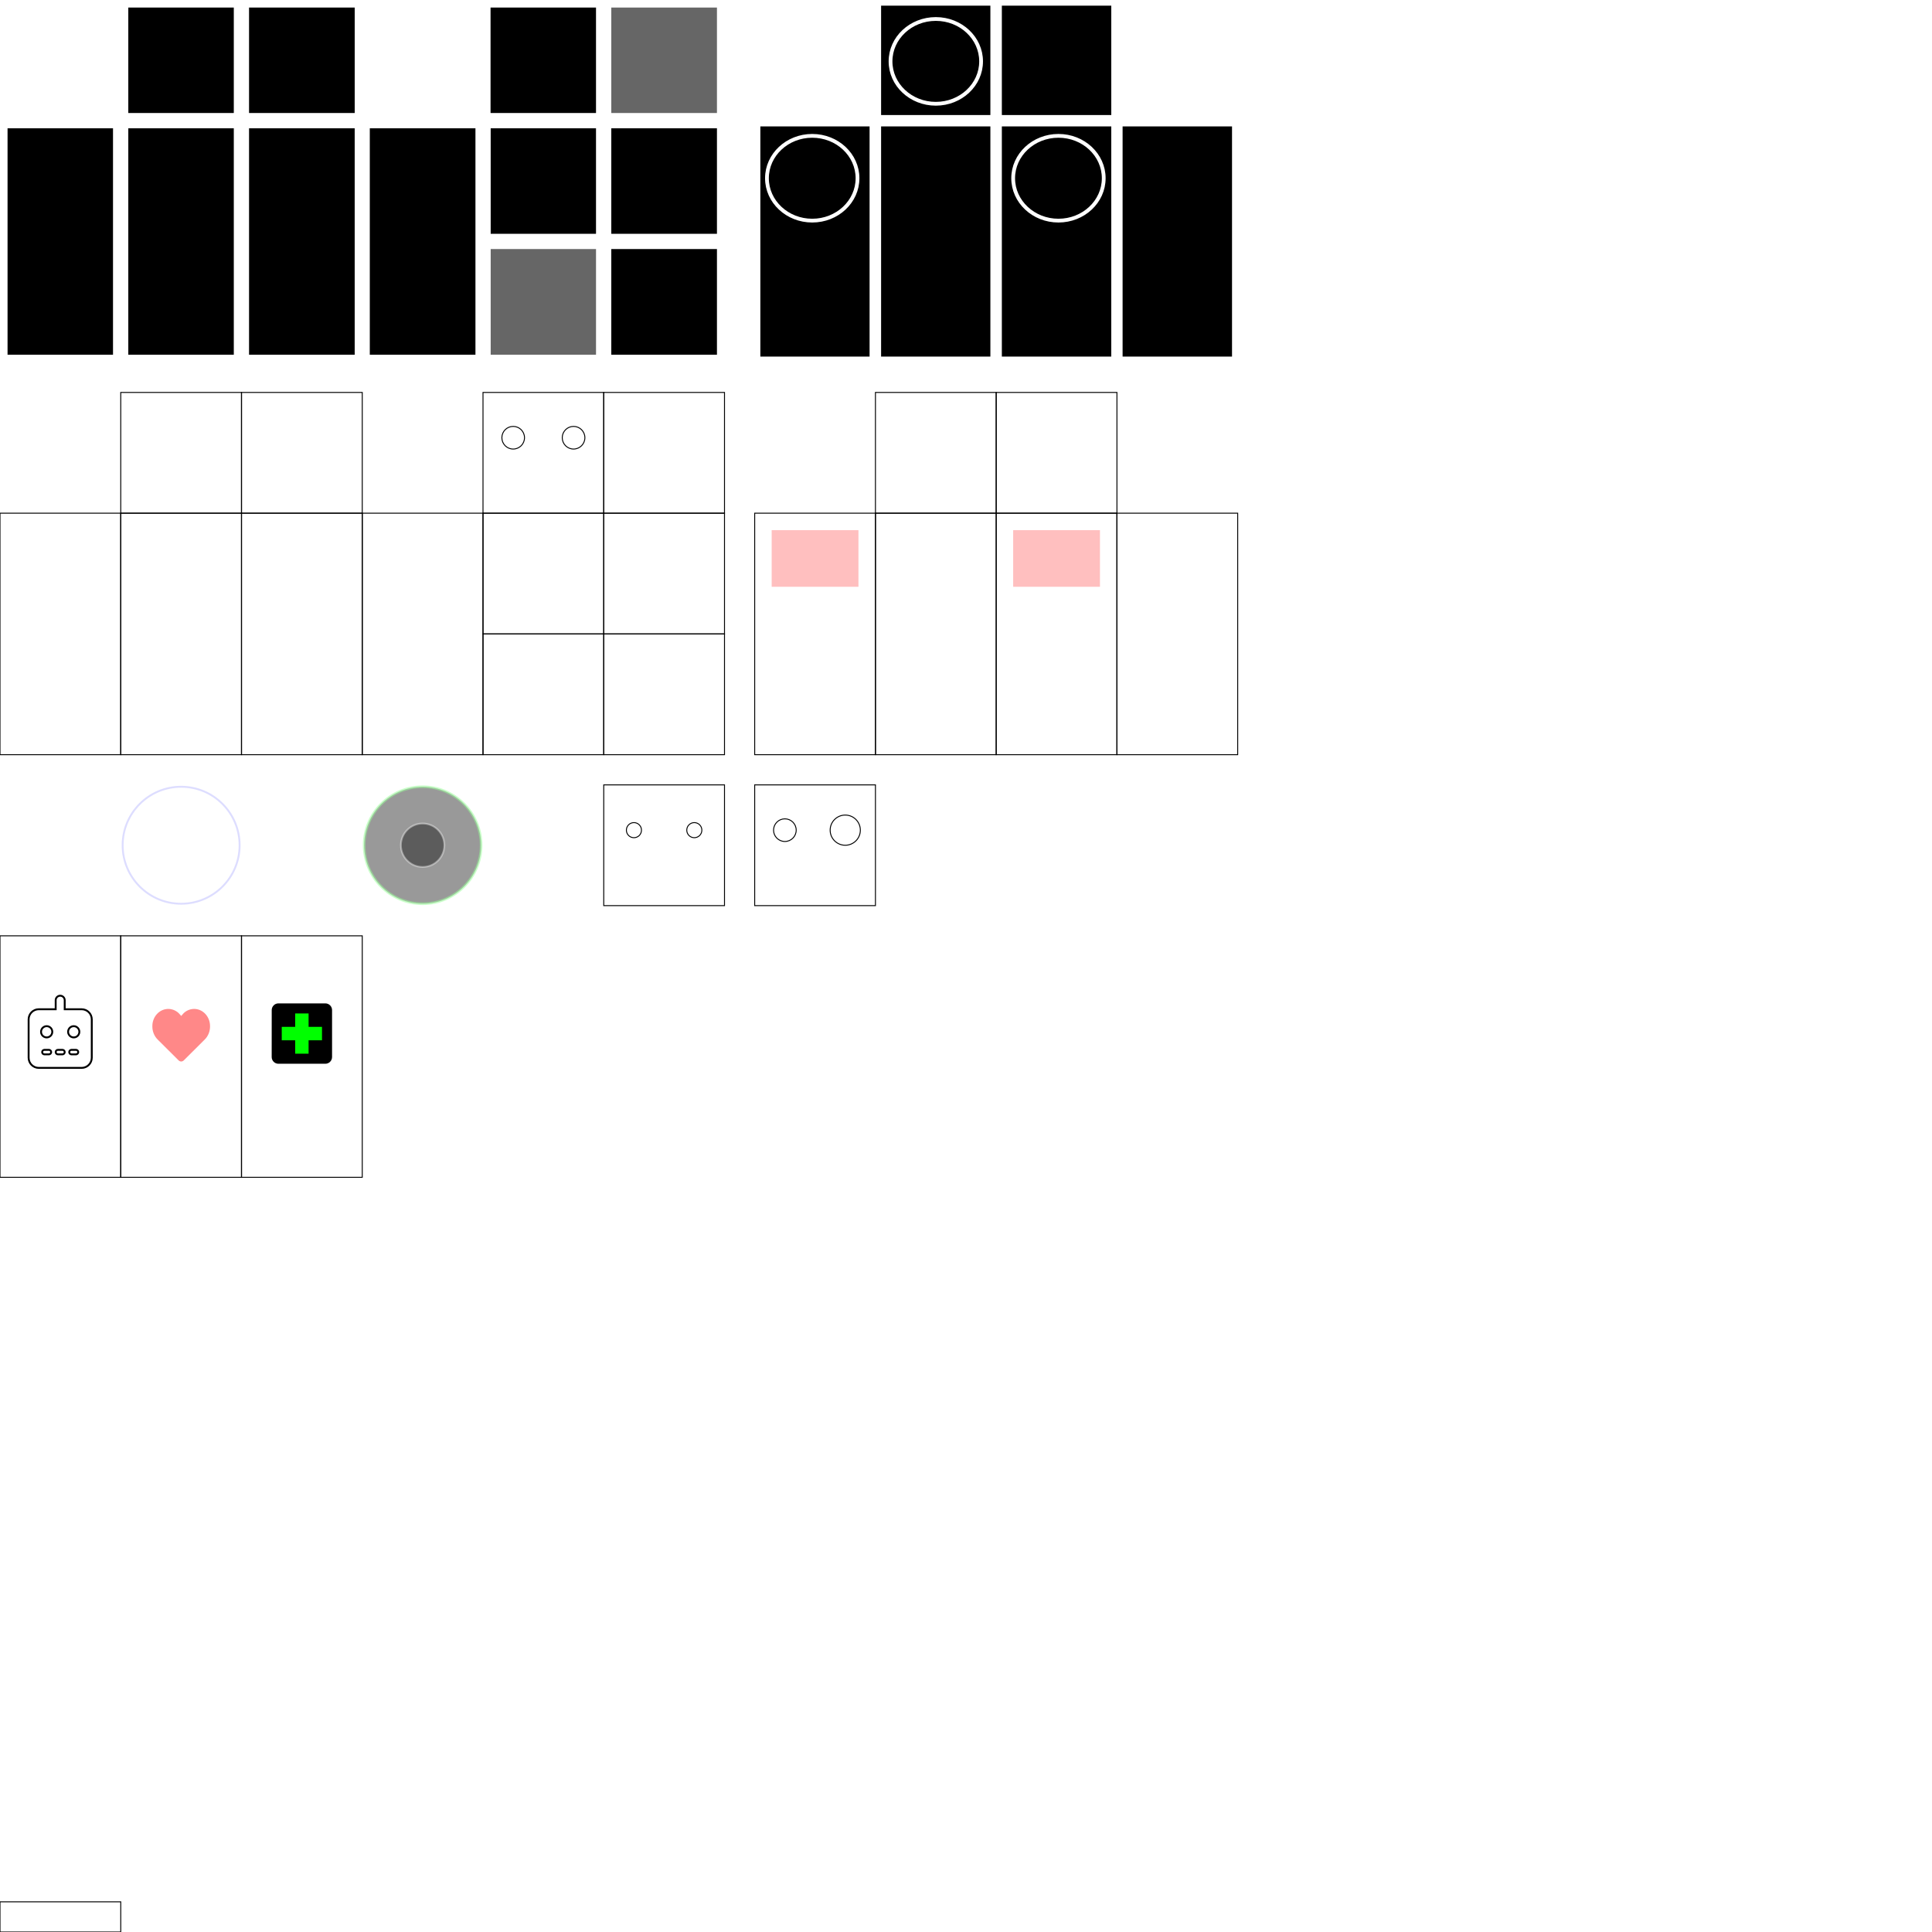
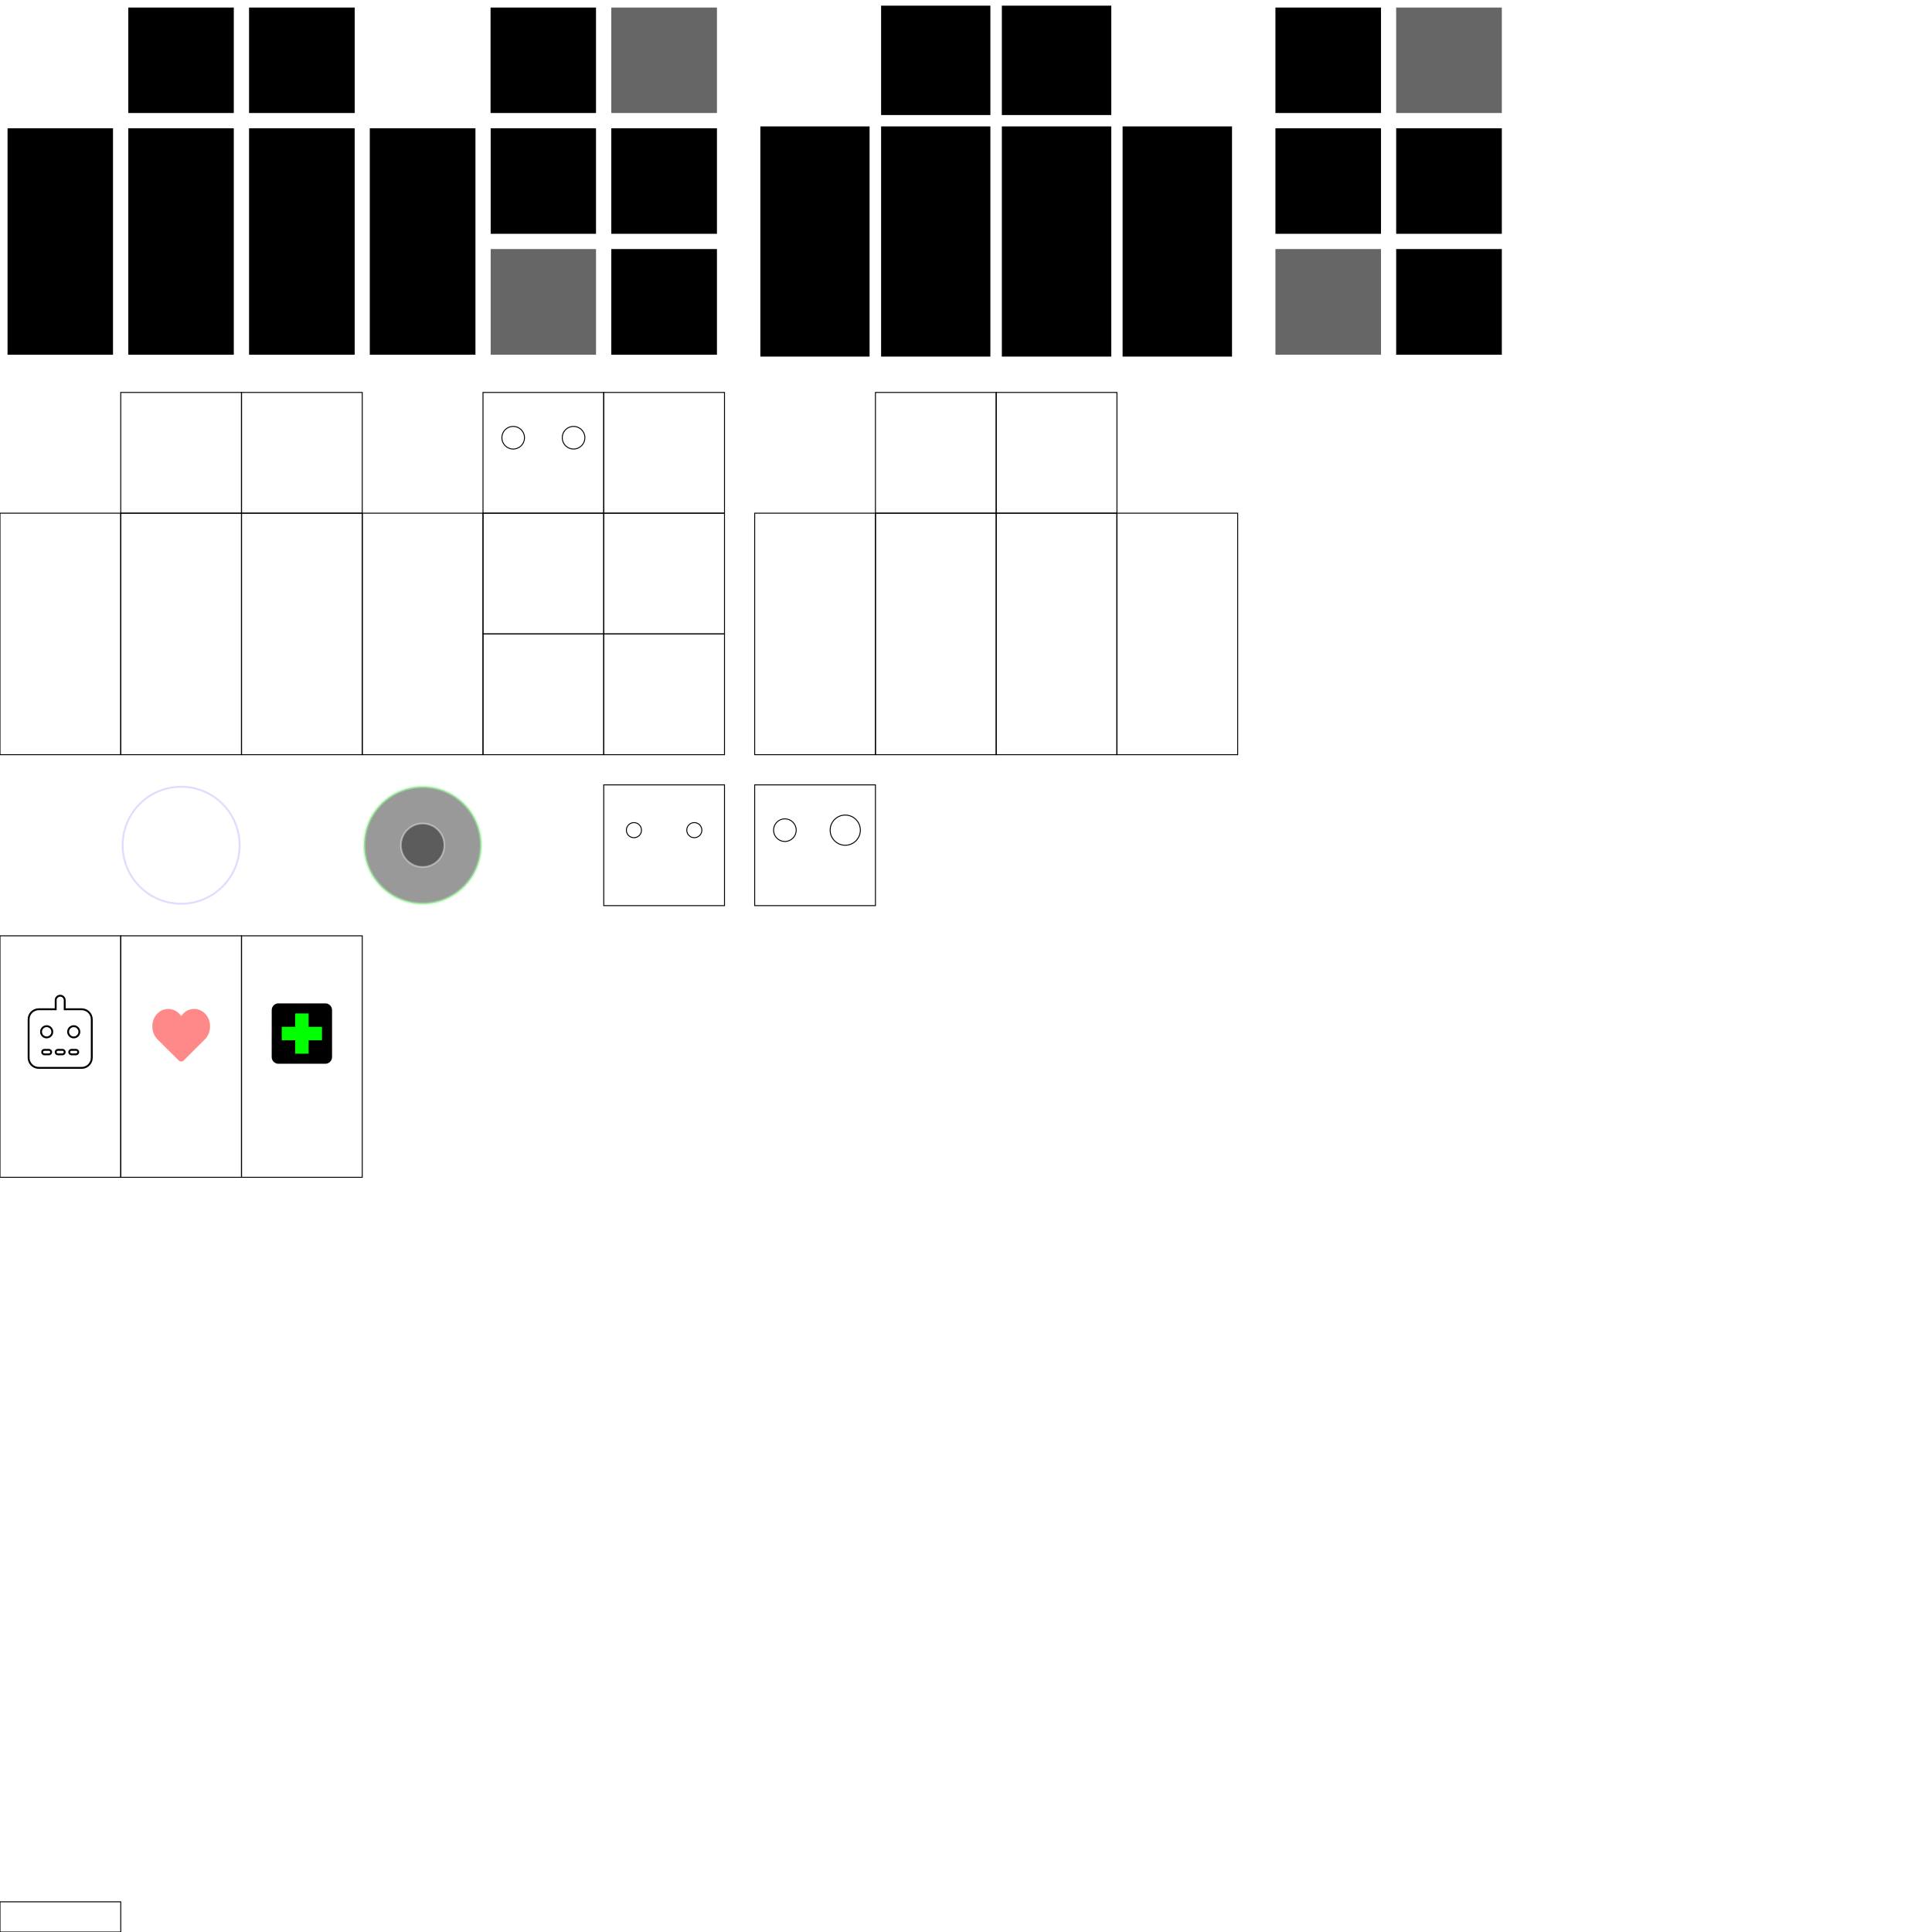
<svg xmlns="http://www.w3.org/2000/svg" xmlns:ns1="https://boxy-svg.com" width="2048" height="2048" viewBox="0 0 2048 2048">
  <defs>
    <ns1:grid x="0" y="0" width="16" height="16" />
  </defs>
  <g style="">
    <g>
      <rect width="128" height="128" style="stroke: rgb(255, 255, 255); stroke-width: 16px;" x="512">
        </rect>
      <rect width="128" height="128" style="stroke: rgb(255, 255, 255); fill: rgb(102, 102, 102); stroke-width: 16px;" x="640">
        </rect>
      <rect width="128" height="128" style="stroke: rgb(255, 255, 255); stroke-width: 16px;" y="128" x="512">
        </rect>
      <rect width="128" height="128" style="stroke: rgb(255, 255, 255); stroke-width: 16px;" x="640" y="128">
        </rect>
      <rect width="128" height="128" style="stroke: rgb(255, 255, 255); fill: rgb(102, 102, 102); stroke-width: 16px;" x="512" y="256">
        </rect>
      <rect width="128" height="128" style="stroke: rgb(255, 255, 255); stroke-width: 16px;" x="640" y="256">
        </rect>
    </g>
    <g>
      <rect width="128" height="128" style="stroke: rgb(255, 255, 255); stroke-width: 16px;" x="128">
        </rect>
      <rect width="128" height="128" style="stroke: rgb(255, 255, 255); stroke-width: 16px;" x="256">
        </rect>
      <rect width="128" height="256" style="stroke: rgb(255, 255, 255); stroke-width: 16px;" y="128">
        </rect>
      <rect width="128" height="256" style="stroke: rgb(255, 255, 255); alignment-baseline: initial; stroke-width: 16px;" y="128" x="128">
        </rect>
      <rect width="128" height="256" style="stroke: rgb(255, 255, 255); stroke-width: 16px;" y="128" x="256">
        </rect>
      <rect width="128" height="256" style="stroke: rgb(255, 255, 255); stroke-width: 16px;" y="128" x="384">
        </rect>
    </g>
    <g>
      <rect width="128" height="128" style="stroke: rgb(0, 0, 0); fill: none;" x="512" y="416">
        </rect>
      <g transform="matrix(1, 0, 0, 1, 350.83, -153.6)">
        <circle style="stroke: rgb(0, 0, 0); fill: rgb(255, 255, 255);" cx="193.17" cy="617.6" r="12">
          </circle>
        <circle style="stroke: rgb(0, 0, 0); fill: rgb(255, 255, 255);" cx="257.17" cy="617.6" r="12">
          </circle>
      </g>
      <rect width="128" height="128" style="fill: none; stroke: rgb(0, 0, 0);" x="640" y="416">
        </rect>
      <rect width="128" height="128" style="fill: none; stroke: rgb(0, 0, 0);" y="544" x="512">
        </rect>
      <rect width="128" height="128" style="fill: none; stroke: rgb(0, 0, 0);" x="640" y="544">
        </rect>
      <rect width="128" height="128" style="fill: none; stroke: rgb(0, 0, 0);" x="512" y="672">
        </rect>
      <rect width="128" height="128" style="fill: none; stroke: rgb(0, 0, 0);" x="640" y="672">
        </rect>
    </g>
    <g>
      <rect width="128" height="128" style="fill: none; stroke: rgb(0, 0, 0);" x="128" y="416">
        </rect>
      <rect width="128" height="128" style="fill: none; stroke: rgb(0, 0, 0);" x="256" y="416">
        </rect>
      <rect width="128" height="256" style="fill: none; stroke: rgb(0, 0, 0);" y="544">
        </rect>
      <rect width="128" height="256" style="fill: none; stroke: rgb(0, 0, 0); transform-origin: 192px 672px;" y="544" x="128">
        </rect>
      <path d="M 192 608 C 195.911 608 199.111 612.32 199.111 617.599 C 199.111 622.88 195.911 627.2 192 627.2 C 188.089 627.2 184.889 622.88 184.889 617.599 C 184.889 612.32 188.089 608 192 608 Z M 224 641.6 L 202.667 641.6 L 202.667 704 L 195.555 704 L 195.555 675.2 L 188.445 675.2 L 188.445 704 L 181.334 704 L 181.334 641.6 L 160 641.6 L 160 632 L 224 632 L 224 641.6 Z" style="fill: rgb(255, 255, 255); stroke-width: 0.388px; transform-origin: 192px 628.419px;">
        </path>
      <rect width="128" height="256" style="fill: none; stroke: rgb(0, 0, 0);" y="544" x="256">
        </rect>
      <rect width="128" height="256" style="fill: none; stroke: rgb(0, 0, 0);" y="544" x="384">
        </rect>
    </g>
    <rect width="128" height="128" style="fill: none;" x="128" y="832">
      </rect>
    <circle style="fill: none; stroke-width: 2px; stroke: rgb(221, 221, 255);" cx="191.999" cy="895.999" r="61.999">
      </circle>
    <rect width="128" height="128" style="fill: none;" x="384" y="832">
      </rect>
    <circle style="stroke-width: 2.794px; stroke-opacity: 0.5; stroke: rgb(153, 255, 153); fill-opacity: 0.4;" cx="448" cy="896" r="62">
      </circle>
    <circle style="stroke-width: 1.862px; fill-opacity: 0.4; stroke: rgb(255, 255, 255); stroke-opacity: 0.4;" cx="448" cy="896" r="23.04">
      </circle>
    <rect width="128" height="32" style="fill: none; stroke: rgb(0, 0, 0);" y="2016">
      </rect>
    <text style="fill: rgb(255, 255, 255); font-family: Arial, sans-serif; font-size: 18px; font-weight: 700; white-space: pre;" x="5.428" y="2038.69" />
    <g>
      <rect width="128" height="128" style="stroke: rgb(0, 0, 0); fill: none;" x="800" y="832">
        </rect>
      <g transform="matrix(1, 0, 0, 1, 638.83, 262.4)">
        <circle style="stroke: rgb(0, 0, 0); fill: rgb(255, 255, 255);" cx="193.17" cy="617.6" r="12">
          </circle>
        <circle style="stroke: rgb(0, 0, 0); fill: rgb(255, 255, 255);" cx="257.17" cy="617.6" r="16">
          </circle>
      </g>
    </g>
    <g transform="matrix(1, 0, 0, 1, 128, 32)">
      <rect width="128" height="128" style="stroke: rgb(0, 0, 0); fill: none;" x="512" y="800">
        </rect>
      <g transform="matrix(1, 0, 0, 1, 350.83, 230.4)">
        <circle style="stroke: rgb(0, 0, 0); fill: rgb(255, 255, 255);" cx="193.17" cy="617.6" r="8">
          </circle>
        <circle style="stroke: rgb(0, 0, 0); fill: rgb(255, 255, 255);" cx="257.17" cy="617.6" r="8">
          </circle>
      </g>
    </g>
    <g style="filter: none;">
      <rect width="128" height="128" style="stroke: rgb(255, 255, 255); stroke-width: 12px;" x="928">
        </rect>
      <rect width="128" height="128" style="stroke: rgb(255, 255, 255); stroke-width: 12px;" x="1056">
        </rect>
      <rect width="128" height="256" style="stroke: rgb(255, 255, 255); stroke-width: 12px;" y="128" x="800">
        </rect>
      <rect width="128" height="256" style="stroke : rgb(255, 255, 255); stroke-width : 12px; alignment-baseline : initial;" y="128" x="928">
        </rect>
      <rect width="128" height="256" style="stroke: rgb(255, 255, 255); stroke-width: 12px;" y="128" x="1056">
        </rect>
      <rect width="128" height="256" style="stroke: rgb(255, 255, 255); stroke-width: 12px;" y="128" x="1184">
        </rect>
-       <ellipse style="fill: none; stroke: rgb(255, 255, 255); stroke-width: 4px;" cx="992" cy="65.064" rx="48" ry="44.936">
-         </ellipse>
-       <ellipse style="fill: none; stroke: rgb(255, 255, 255); stroke-width: 4px;" cx="861" cy="188.936" rx="48" ry="44.936">
-         </ellipse>
-       <ellipse style="fill: none; stroke: rgb(255, 255, 255); stroke-width: 4px;" cx="1122" cy="188.936" rx="48" ry="44.936">
-         </ellipse>
    </g>
    <g>
      <rect width="128" height="128" style="stroke: rgb(0, 0, 0); fill-opacity: 0.3; fill: none;" x="928" y="416">
        </rect>
      <rect width="128" height="128" style="stroke: rgb(0, 0, 0); fill-opacity: 0.3; fill: none;" x="1056" y="416">
        </rect>
      <rect width="128" height="256" style="stroke: rgb(0, 0, 0); fill-opacity: 0.3; fill: none;" y="544" x="800">
        </rect>
      <rect width="128" height="256" style="stroke: rgb(0, 0, 0); transform-origin: 992px 672px; fill-opacity: 0.3; fill: none;" y="544" x="928">
        </rect>
      <rect width="128" height="256" style="stroke: rgb(0, 0, 0); fill-opacity: 0.3; fill: none;" y="544" x="1056">
        </rect>
      <rect width="128" height="256" style="stroke: rgb(0, 0, 0); fill-opacity: 0.3; fill: none;" y="544" x="1184">
        </rect>
-       <rect width="96" height="64" style="stroke: rgb(255, 255, 255); alignment-baseline: initial; stroke-width: 4px; fill: rgb(255, 0, 0); fill-opacity: 0.25;" y="560" x="816">
+       <rect width="96" height="64" style="stroke: rgb(255, 255, 255); alignment-baseline: initial; stroke-width: 4px; fill: rgb(255, 0, 0); fill-opacity: 0.25; visibility: hidden;" y="560" x="816">
        </rect>
-       <rect width="96" height="64" style="stroke: rgb(255, 255, 255); alignment-baseline: initial; stroke-width: 4px; fill: rgb(255, 0, 0); fill-opacity: 0.25;" y="560" x="1072">
+       <rect width="96" height="64" style="stroke: rgb(255, 255, 255); alignment-baseline: initial; stroke-width: 4px; fill: rgb(255, 0, 0); fill-opacity: 0.25; visibility: hidden;" y="560" x="1072">
+         </rect>
+     </g>
+     <g transform="matrix(1, 0, 0, 1, 832, 0)">
+       <rect width="128" height="128" style="stroke: rgb(255, 255, 255); stroke-width: 16px;" x="512">
+         </rect>
+       <rect width="128" height="128" style="stroke: rgb(255, 255, 255); fill: rgb(102, 102, 102); stroke-width: 16px;" x="640">
+         </rect>
+       <rect width="128" height="128" style="stroke: rgb(255, 255, 255); stroke-width: 16px;" y="128" x="512">
+         </rect>
+       <rect width="128" height="128" style="stroke: rgb(255, 255, 255); stroke-width: 16px;" x="640" y="128">
+         </rect>
+       <rect width="128" height="128" style="stroke: rgb(255, 255, 255); fill: rgb(102, 102, 102); stroke-width: 16px;" x="512" y="256">
+         </rect>
+       <rect width="128" height="128" style="stroke: rgb(255, 255, 255); stroke-width: 16px;" x="640" y="256">
        </rect>
    </g>
    <g transform="matrix(1, 0, 0, 1, -128, 448)">
      <rect width="128" height="256" style="fill: none; stroke: rgb(0, 0, 0); transform-origin: 192px 672px;" y="544" x="128">
        </rect>
      <g style="filter: none;" transform="matrix(1.29453, 0, 0, 1.29453, 127.089, 583.608)">
        <path d="M 50 18.451 C 52.043 18.451 53.694 20.101 53.694 22.145 L 53.694 29.532 L 67.545 29.532 C 72.139 29.532 75.856 33.249 75.856 37.843 L 75.856 69.239 C 75.856 73.834 72.139 77.55 67.545 77.55 L 32.455 77.55 C 27.861 77.55 24.144 73.834 24.144 69.239 L 24.144 37.843 C 24.144 33.249 27.861 29.532 32.455 29.532 L 46.307 29.532 L 46.307 22.145 C 46.307 20.101 47.957 18.451 50 18.451 Z M 61.081 52.618 C 64.635 52.618 66.857 48.77 65.079 45.692 C 64.255 44.264 62.731 43.383 61.081 43.383 C 57.527 43.383 55.306 47.231 57.082 50.309 C 57.907 51.738 59.431 52.618 61.081 52.618 Z M 43.536 48 C 43.536 44.447 39.689 42.225 36.61 44.001 C 35.182 44.827 34.302 46.351 34.302 48 C 34.302 51.554 38.149 53.776 41.227 51.999 C 42.656 51.174 43.536 49.65 43.536 48 Z M 59.234 62.775 C 58.218 62.775 57.387 63.605 57.387 64.622 C 57.387 65.637 58.218 66.469 59.234 66.469 L 62.928 66.469 C 63.944 66.469 64.774 65.637 64.774 64.622 C 64.774 63.605 63.944 62.775 62.928 62.775 L 59.234 62.775 Z M 48.153 62.775 C 47.137 62.775 46.307 63.605 46.307 64.622 C 46.307 65.637 47.137 66.469 48.153 66.469 L 51.846 66.469 C 52.862 66.469 53.694 65.637 53.694 64.622 C 53.694 63.605 52.862 62.775 51.846 62.775 L 48.153 62.775 Z M 37.072 62.775 C 36.056 62.775 35.225 63.605 35.225 64.622 C 35.225 65.637 36.056 66.469 37.072 66.469 L 40.766 66.469 C 41.782 66.469 42.612 65.637 42.612 64.622 C 42.612 63.605 41.782 62.775 40.766 62.775 L 37.072 62.775 Z" style="text-wrap-mode: nowrap; filter: url(&quot;#outline-filter-0&quot;); stroke-width: 1.545px; fill: rgb(255, 255, 255); stroke: rgb(0, 0, 0);" />
      </g>
    </g>
    <g transform="matrix(1, 0, 0, 1, 0, 448)">
      <rect width="128" height="256" style="fill: none; stroke: rgb(0, 0, 0); transform-origin: 192px 672px;" y="544" x="128">
        </rect>
      <g style="filter: none;" transform="matrix(1.29453, 0, 0, 1.29453, 127.089, 593.608)">
        <path d="M 47.278 64.513 L 47.036 64.273 L 30.078 47.397 C 27.107 44.44 25.423 40.29 25.423 35.945 L 25.423 35.605 C 25.423 28.302 30.263 22.036 36.96 20.664 C 40.773 19.877 44.675 20.824 47.781 23.164 C 48.652 23.829 49.465 24.6 50.201 25.478 C 50.608 24.983 51.043 24.526 51.508 24.1 C 51.866 23.771 52.234 23.456 52.62 23.164 C 52.62 23.164 52.62 23.164 52.62 23.164 C 55.728 20.824 59.629 19.877 63.442 20.653 C 70.14 22.025 74.979 28.302 74.979 35.605 L 74.979 35.945 C 74.979 40.29 73.295 44.44 70.324 47.397 L 53.366 64.273 L 53.124 64.513 C 52.33 65.3 51.285 65.747 50.201 65.747 C 49.117 65.747 48.072 65.311 47.278 64.513 Z" style="stroke-width: 2.317px; stroke: rgb(255, 255, 255); fill: rgb(255, 136, 136);" />
      </g>
    </g>
    <g transform="matrix(1, 0, 0, 1, 128, 448)">
      <rect width="128" height="256" style="fill: none; stroke: rgb(0, 0, 0); transform-origin: 192px 672px;" y="544" x="128">
        </rect>
      <g id="SVGRepo_iconCarrier" transform="matrix(3.55555, 0, 0, 3.55555, 149.333, 604.958)" style="">
        <path d="M 19 3 L 5 3 C 3.9 3 3.01 3.9 3.01 5 L 3 19 C 3 20.1 3.9 21 5 21 L 19 21 C 20.1 21 21 20.1 21 19 L 21 5 C 21 3.9 20.1 3 19 3 Z" id="path-1" transform="matrix(1, 0, 0, 1, 0, 0.001)" style="stroke: rgb(255, 255, 255); stroke-width: 1.688px; fill: rgb(0, 255, 0);" />
        <path d="M19,3 L5,3 C3.9,3 3.01,3.9 3.01,5 L3,19 C3,20.1 3.9,21 5,21 L19,21 C20.1,21 21,20.1 21,19 L21,5 C21,3.9 20.1,3 19,3 L19,3 Z M18,14 L14,14 L14,18 L10,18 L10,14 L6,14 L6,10 L10,10 L10,6 L14,6 L14,10 L18,10 L18,14 L18,14 Z" id="path" fill="#000000" />
      </g>
    </g>
  </g>
</svg>
